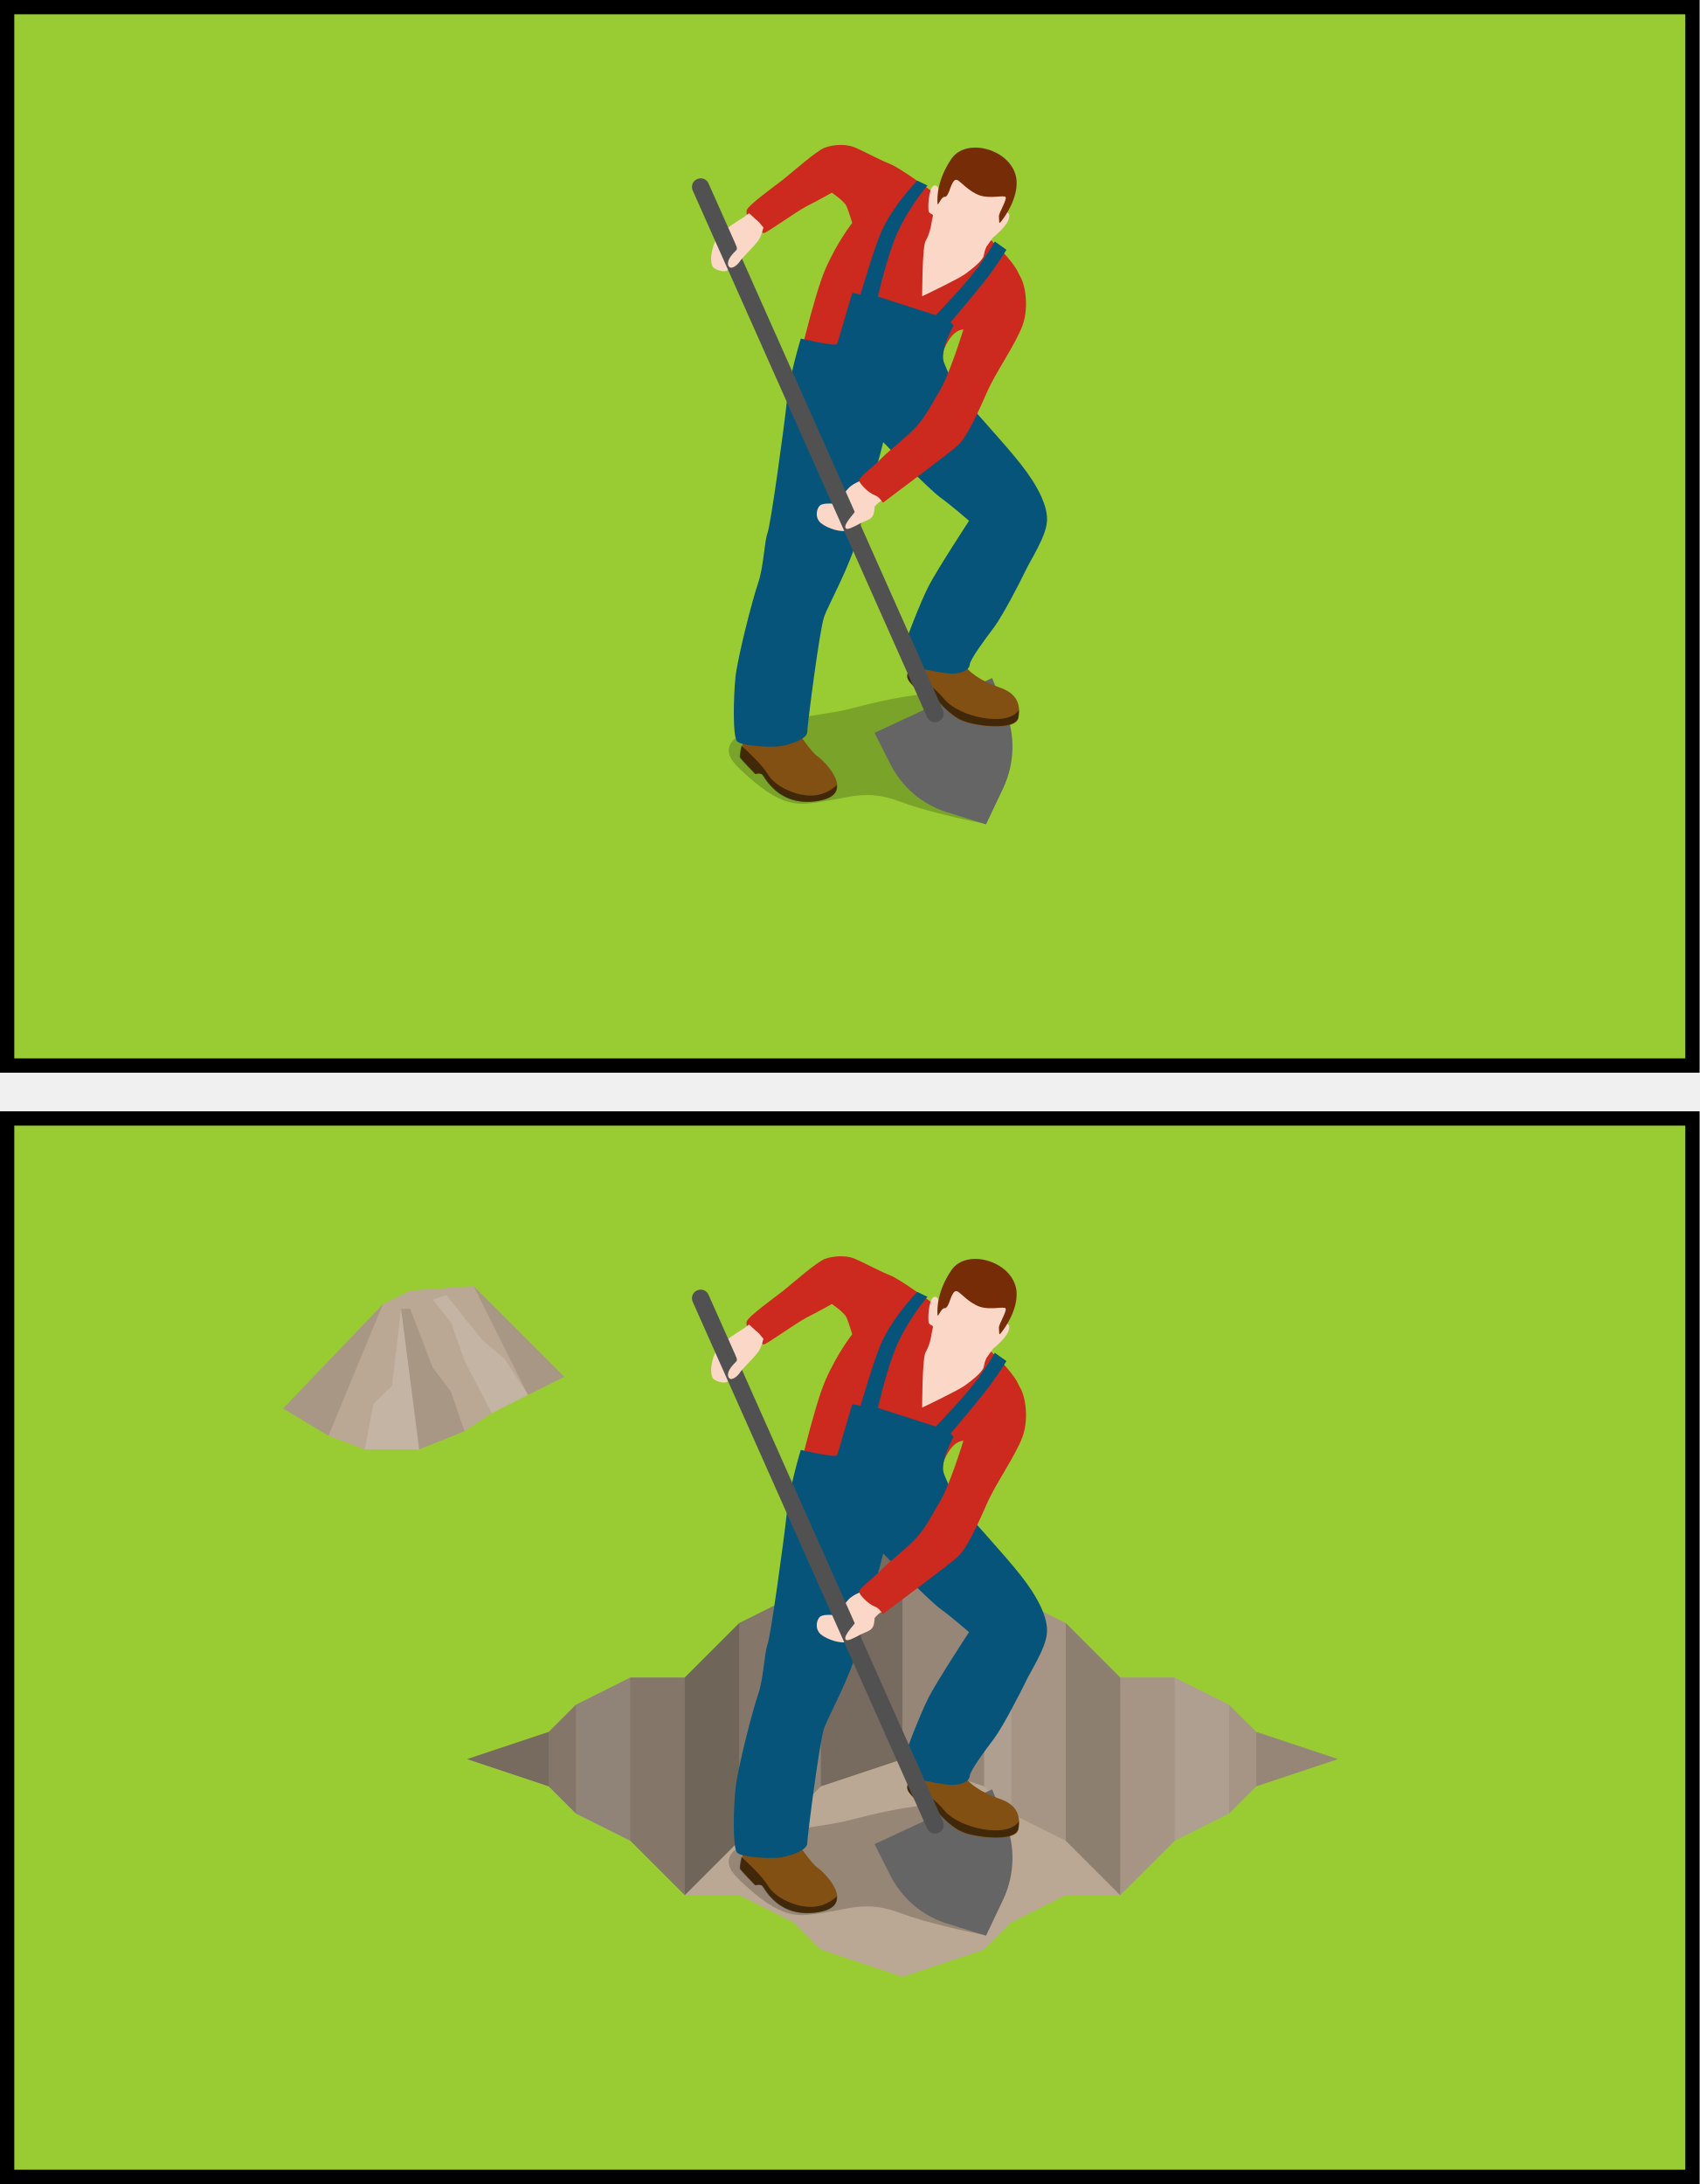
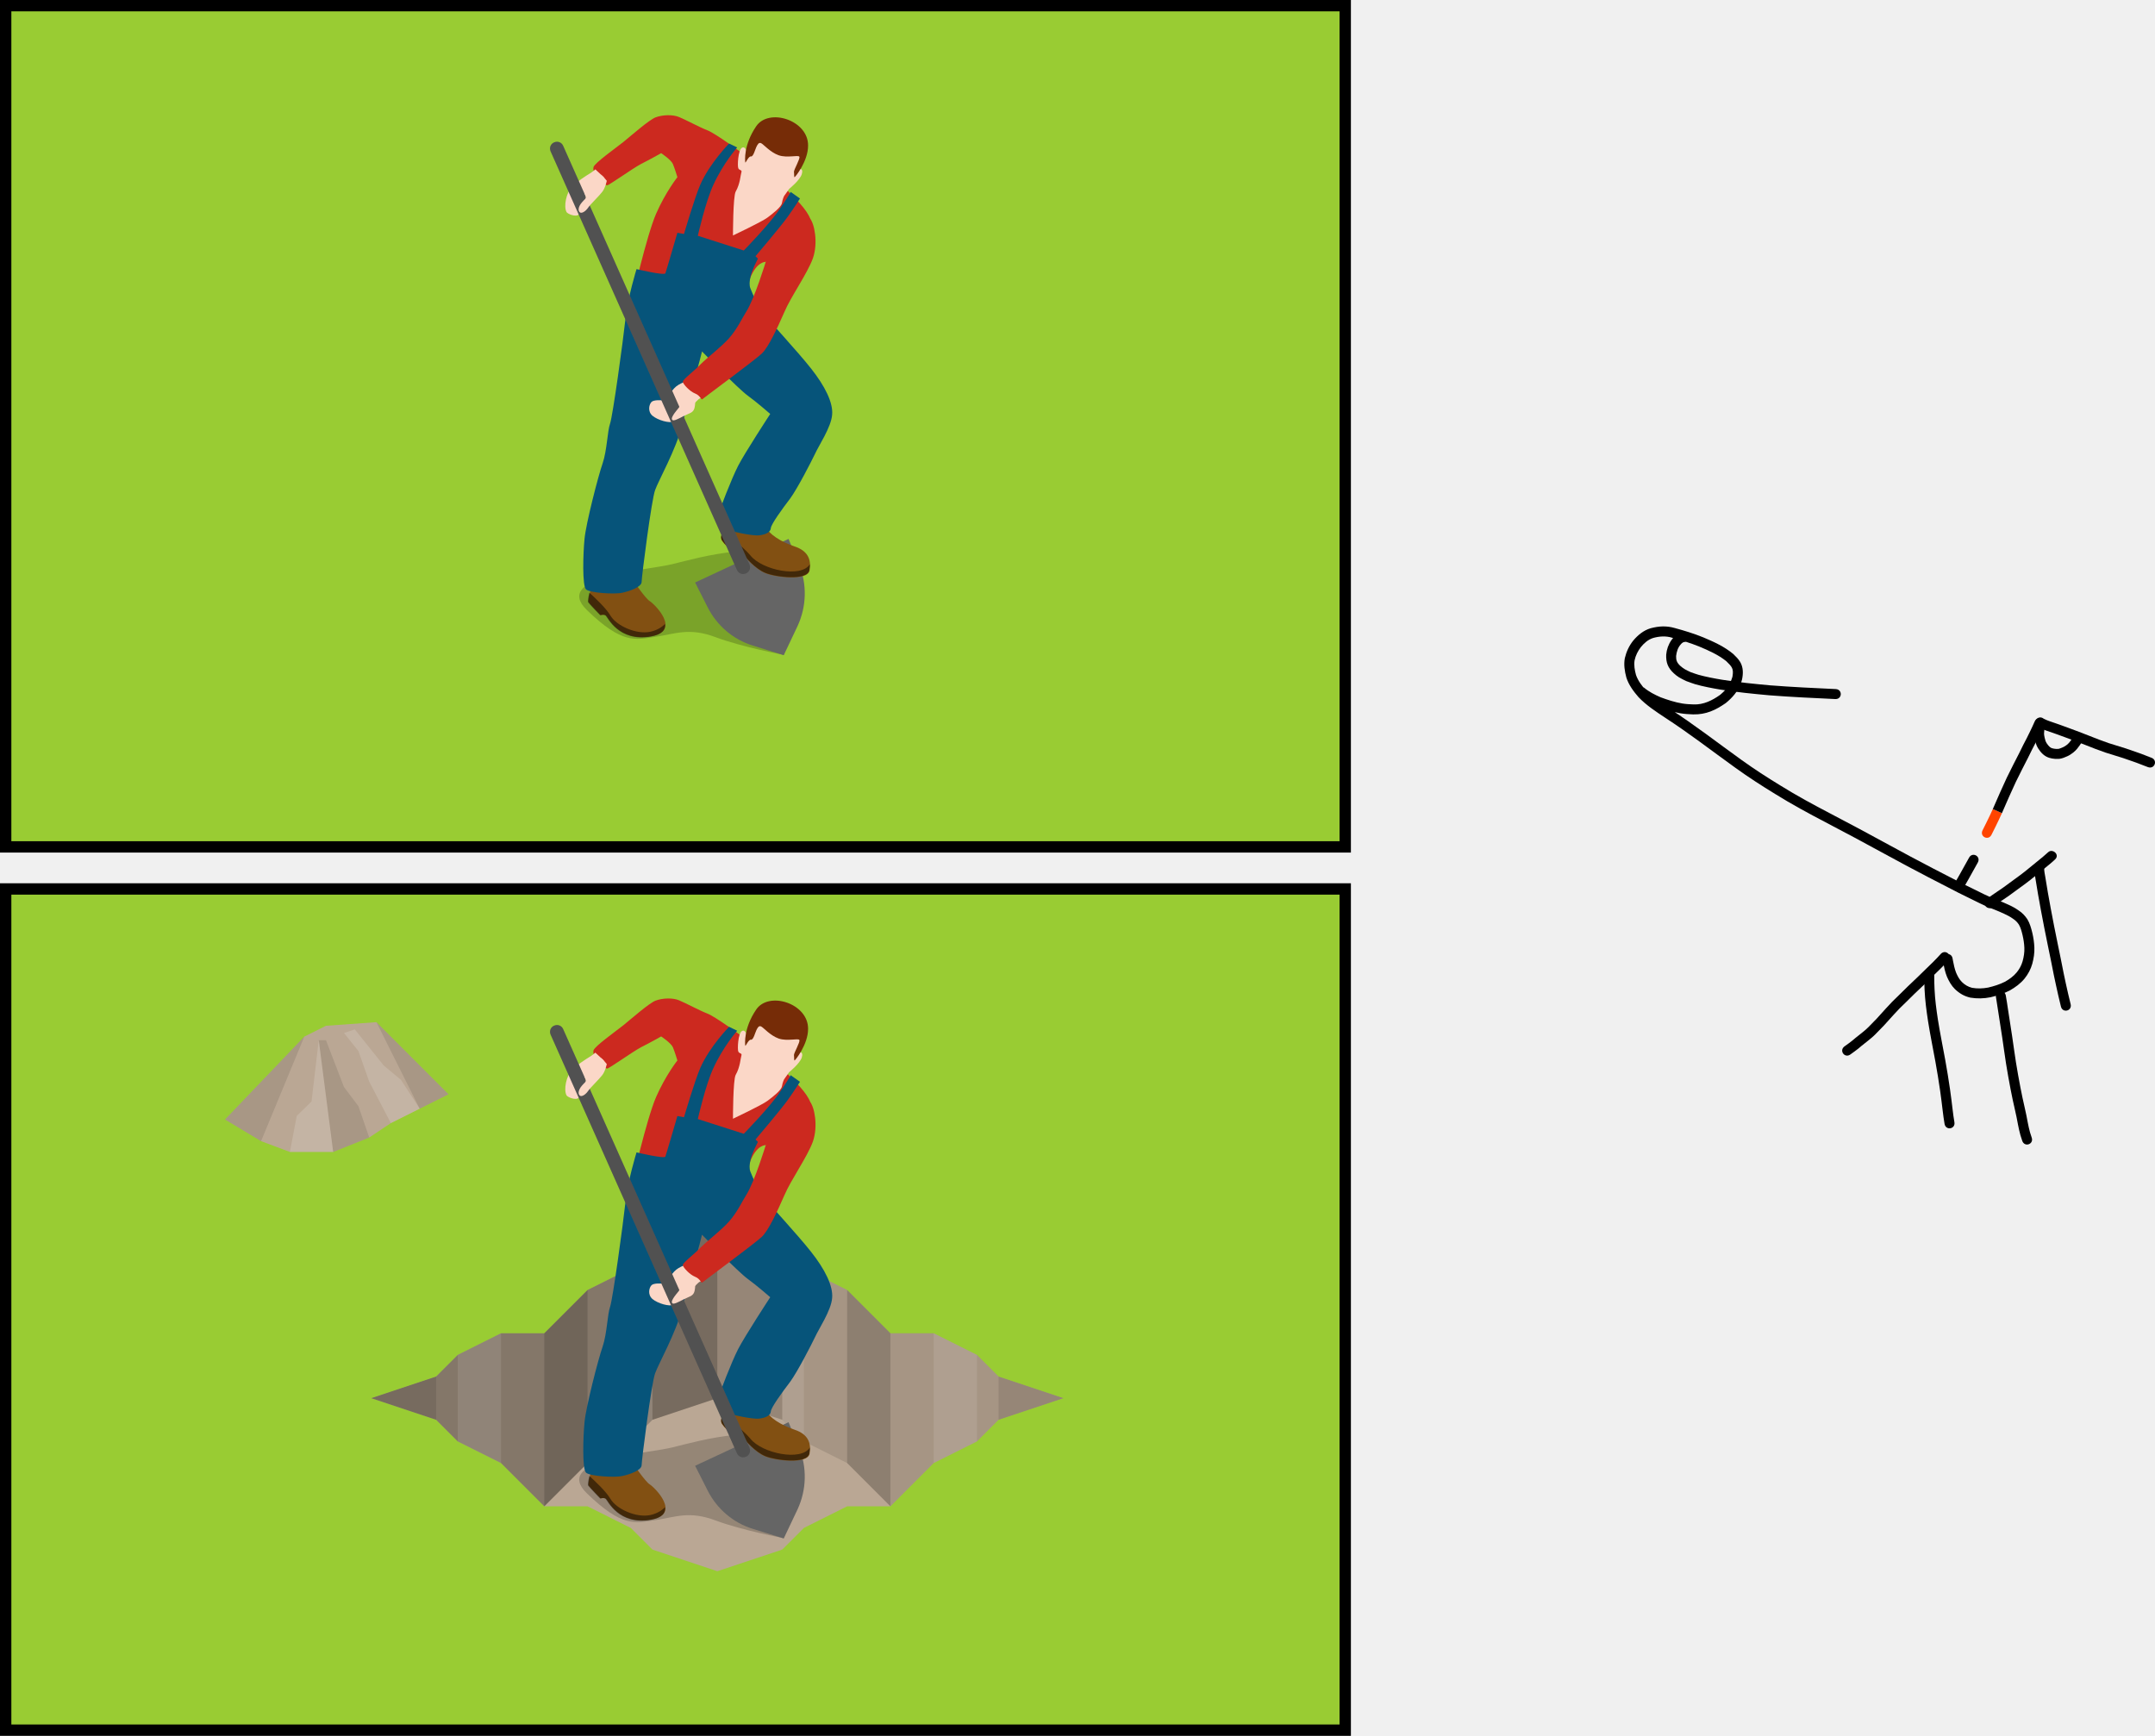
- <svg xmlns="http://www.w3.org/2000/svg" id="svg3748" version="1.1" viewBox="0 0 118.962 152.866" height="152.866mm" width="118.962mm">
+ <svg xmlns="http://www.w3.org/2000/svg" id="svg3748" version="1.1" viewBox="0 0 189.771 152.866" height="152.866mm" width="189.771mm">
  <defs id="defs3742" />
  <rect y="78.285" x="0.5" height="74.081" width="117.962" id="rect4530" style="fill:#99cc33;fill-opacity:1;stroke:#000000;stroke-width:1;stroke-miterlimit:4;stroke-dasharray:none;stroke-opacity:1" />
  <g id="g4340" transform="matrix(0.47625,0,0,0.47625,32.69024,107.8879)">
    <path id="path4293" d="m 64,0 -12,4 -4,4 -8,4 -8,8 h -8 l -8,4 -4,4 -12,4 12,4 4,4 8,4 8,8 h 8 l 8,4 4,4 12,4 12,-4 4,-4 8,-4 h 8 l 8,-8 8,-4 4,-4 12,-4 -12,-4 -4,-4 -8,-4 H 96 L 88,12 80,8 76,4 Z" style="opacity:1;fill:#baa794" />
    <path id="path4295" d="m 64,0 12,4 4,4 8,4 8,8 h 8 l 8,4 4,4 12,4 -12,4 -4,4 -8,4 -8,8 -8,-8 -8,-4 -4,-4 -12,-4 z" style="opacity:0.11" />
    <path id="path4297" d="m 64,0 v 32 l -12,4 -4,4 -8,4 -8,8 -8,-8 -8,-4 -4,-4 -12,-4 12,-4 4,-4 8,-4 h 8 l 8,-8 8,-4 4,-4 z" style="opacity:0.29" />
    <path id="path4299" d="m 16,24 8,-4 v 24 l -8,-4 z" style="opacity:0.1;fill:#ffffff" />
    <path id="path4301" d="m 48,8 4,-4 v 32 l -4,4 z" style="opacity:0.1;fill:#ffffff" />
    <path id="path4303" d="M 52,4 64,0 v 32 l -12,4 z" style="opacity:0.1" />
    <path id="path4305" d="m 40,12 -8,8 v 32 l 8,-8 z" style="opacity:0.15" />
    <path id="path4307" d="M 12,36 0,32 12,28 Z" style="opacity:0.1" />
    <path id="path4309" d="m 112,24 -8,-4 v 24 l 8,-4 z" style="opacity:0.1;fill:#ffffff" />
    <path id="path4311" d="M 80,8 76,4 v 32 l 4,4 z" style="opacity:0.1;fill:#ffffff" />
    <path id="path4313" d="M 76,4 64,0 v 32 l 12,4 z" style="opacity:0.1" />
    <path id="path4315" d="m 88,12 8,8 v 32 l -8,-8 z" style="opacity:0.15" />
    <path id="path4317" d="m 116,36 12,-4 -12,-4 z" style="opacity:0.1" />
  </g>
  <g transform="matrix(0.2645833,0,0,0.2645833,42.05649,73.80957)" id="g884">
    <path style="opacity:0.2" d="m 101.9,233 c 0,0 -13.9,-2.6 -22.7,-5.9 -8.8,-3.3 -13.3,-1.1 -20.1,-0.1 -6.8,1 -11,2.4 -22.7,-8.9 -11.7,-11.3 19.8,-13.2 28.4,-15.3 8.6,-2.1 35.2,-9.8 36.7,2.5 1.6,12.4 0.4,27.7 0.4,27.7 z" id="path848" />
    <path style="fill:#656565" d="m 72.4,208.9 31.1,-14.5 3.5,8.5 c 2.7,6.6 2.5,14 -0.5,20.5 l -4.6,9.7 -10.3,-3.2 c -6.5,-2 -11.9,-6.6 -15,-12.7 z" id="path850" />
    <path style="fill:#825012" d="m 37.9,210.3 c 0,0 -1.3,4.6 -0.9,5.2 0.4,0.6 4,4.3 4,4.3 0,0 1.1,-0.4 1.8,0.1 0.6,0.5 4.2,8.8 15,6.9 10.2,-1.8 1,-10.8 -0.5,-11.7 -1.5,-0.9 -5.6,-7 -5.6,-7 z" id="path852" />
    <path style="opacity:0.5" d="m 57.7,226.9 c 3.8,-0.7 4.9,-2.3 4.7,-4.2 -1,1 -2.6,2.1 -4.9,2.6 -4.7,1 -11.3,-2 -13.3,-5.4 -1.4,-2.4 -5,-5.8 -7,-7.6 -0.3,1.3 -0.6,2.9 -0.4,3.2 0.4,0.6 4,4.3 4,4.3 0,0 1.1,-0.4 1.8,0.1 0.7,0.6 4.3,8.9 15.1,7 z" id="path854" />
    <path style="fill:#cc291f" d="m 38.6,70.6 c 0.5,-1.4 7.1,-6.1 9.9,-8.3 2.7,-2.2 8.5,-7.3 10.7,-8.2 2.4,-0.9 5.8,-1 7.9,-0.1 2.2,0.9 6.8,3.4 9.4,4.4 2.6,1 11.3,7.3 15.1,10.3 3.8,3 17,13.4 19.1,19.1 2,5.7 -14.8,14.4 -14.8,14.4 0,0 -3,-0.3 -5.3,5.7 -1,2.6 -1.5,7.8 -1.5,7.8 l -37.8,-0.5 c 0,0 4.9,-21.6 8.1,-29 C 62.6,78.9 66.5,74 66.5,74 66.5,74 65.6,71 65,69.6 64.4,68.2 61.1,66 61.1,66 c 0,0 -3.7,2.1 -6.7,3.6 -3,1.6 -10.6,7.1 -11.3,7.1 -0.7,0 -5.2,-3.8 -4.5,-6.1 z" id="path856" />
    <path style="fill:#fbd7c7" d="m 89.7,65.9 c 0,0 -0.5,-2.4 -1.7,-1.7 -1.3,0.7 -1.6,6.2 -1.2,6.9 0.4,0.7 1.3,0.4 1,1.3 -0.3,0.9 -0.4,3.8 -1.9,6.4 C 85,80.4 85,93.4 85,93.4 c 0,0 9.5,-4.5 11.4,-5.9 1.9,-1.4 4.7,-3.6 4.9,-4.9 0.2,-1.3 0.7,-2.3 0.7,-2.3 l 1.7,-2.4 c 0,0 3.6,-2.9 4.2,-4.9 0.6,-2 -0.7,-1.7 -0.7,-1.7 0,0 5.7,-12.5 -3.8,-14.7 -9.5,-2.3 -13.7,9.3 -13.7,9.3 z" id="path858" />
    <path style="fill:#762c07" d="m 89.1,69.1 c 0.1,0.3 1.1,-2.2 1.9,-2 0.8,0.1 1.4,-2.4 1.8,-3.2 0.4,-0.8 0.8,-1.6 1.6,-1.2 0.8,0.4 3,3 5.8,4 2.9,1 6.6,-0.2 6.9,0.5 0.3,0.7 -1.8,4.2 -1.8,5 0.1,0.8 0,1.8 0.2,1.8 0.2,0 4.5,-5.3 4.5,-10.5 0.1,-8.5 -13.1,-12.7 -17.3,-6.4 -4.2,6.2 -3.7,11.4 -3.6,12 z" id="path860" />
    <path style="fill:#fbd7c7" d="m 39.2,71.4 c 0,0 -0.9,0.8 -1.9,1.4 -1,0.6 -4.6,2.9 -5.9,4.4 -1.9,2 -2.8,6.5 -1.8,8.4 0.3,0.6 3.1,1.8 4.1,0.8 0.9,-1 1.2,-6.3 1.8,-6.3 0.6,0 1.2,0.7 1.2,0.7 L 42,74 Z" id="path862" />
    <g id="g870">
      <path style="fill:#825012" d="m 83,188.5 c -0.9,2.8 -2.2,4.3 -1.9,5.9 0.3,1.6 5.7,5.9 6.1,5.9 0.4,0 1.8,0 1.8,0 0,0 3.3,4.1 6.8,5.5 3.4,1.4 14,2.7 14.7,-0.9 0.6,-3.6 -0.5,-6.5 -5,-8 -4.5,-1.5 -8.7,-4.2 -9.4,-6.4 -0.7,-2.2 -13.1,-2 -13.1,-2 z" id="path864" />
      <path style="opacity:0.5" d="m 110.4,204.8 c 0.1,-0.7 0.2,-1.3 0.2,-2 -2.8,4.7 -15.9,2 -19.8,-2.9 -1.8,-2.2 -6.5,-6 -9,-8.5 -0.5,1.1 -0.9,2 -0.7,2.9 0.3,1.5 5.7,5.9 6.1,5.9 0.4,0 1.8,0 1.8,0 0,0 3.3,4.1 6.8,5.5 3.4,1.4 13.9,2.7 14.6,-0.9 z" id="path866" />
      <path style="fill:#06547a" d="m 83.7,62.8 c 0,0 -6.3,6.4 -9.5,13.5 -1.9,4.3 -5.5,16.6 -5.5,16.6 l -2.2,-0.4 c 0,0 -3.7,12.7 -4,13.5 -0.3,0.8 -9.6,-1.4 -9.6,-1.4 0,0 -2.9,9.3 -3.7,16.7 -0.8,7.4 -4.2,32.1 -5.1,34.7 -0.9,2.5 -1,8.9 -2.5,13.3 -1.5,4.3 -5.5,19.9 -6,25 -0.5,5.1 -0.8,15.7 0.5,16.9 1.3,1.2 9.7,1.7 12.1,1.1 2.4,-0.5 6.4,-1.9 6.4,-3.6 0,-1.7 3.3,-27.5 4.5,-30.6 1.1,-3.1 7,-13.6 8.9,-21.3 1.9,-7.6 3.7,-14.8 4.5,-16.9 0.8,-2.2 2.2,-7.9 2.2,-7.9 0,0 11.8,12.2 15.2,14.7 2.8,2 7.5,6.1 7.5,6.1 0,0 -8.5,13 -10.7,17.3 -2.2,4.3 -6.2,14.7 -6.6,16.3 -0.4,1.7 -0.9,4.1 1.8,4.8 2.7,0.7 9.6,2.3 11.9,2 2.3,-0.3 3.7,-1.1 3.8,-2.4 0.1,-1.3 3.8,-6.4 6.4,-9.8 2.5,-3.4 7.1,-12.4 8.3,-14.9 1.1,-2.5 5.4,-8.9 5.7,-13 0.4,-4 -2.4,-9.6 -7,-15.4 -4.3,-5.5 -15.4,-17.5 -16.6,-19.1 -1.1,-1.7 -2.8,-5.6 -3.6,-7.6 -0.8,-2 0.4,-5.4 1.2,-7.2 0.6,-1.3 1.3,-2.7 1.3,-2.7 l -0.8,-0.8 c 0,0 8.5,-10 10.7,-13.1 2.1,-2.9 4.1,-6.1 4.1,-6.1 l -3.1,-2.2 c 0,0 -0.3,0.8 -3.5,5.5 -3.3,5 -12.1,14 -12.1,14 L 73.3,93.5 c 0,0 2.6,-11.5 5.2,-17 3.3,-7.2 7.9,-12.4 7.9,-12.4 z" id="path868" />
    </g>
    <path style="fill:#fbd7c7" d="m 70.4,141.7 c 0,0 -3.3,0.7 -5,2.6 -1.7,1.9 -3.1,4.1 -3.8,4 -0.7,-0.1 -3,-0.2 -3.7,0.5 -0.8,0.8 -1.4,3.1 0.3,4.6 1.8,1.5 5.7,2.6 7,1.9 1.3,-0.7 5.6,-2.8 6.1,-4.4 0.5,-1.6 2.4,-3.1 2.4,-3.1 l 0.9,-0.5 z" id="path872" />
    <path style="fill:#656565" d="m 88.4,206.1 c -0.9,0 -1.7,-0.5 -2.1,-1.4 L 24.3,65.4 c -0.5,-1.2 0,-2.5 1.2,-3 1.2,-0.5 2.5,0 3,1.2 l 62,139.3 c 0.5,1.2 0,2.5 -1.2,3 -0.3,0.1 -0.6,0.2 -0.9,0.2 z" id="path874" />
    <path style="opacity:0.2" d="m 88.4,206.1 c -0.9,0 -1.7,-0.5 -2.1,-1.4 L 24.3,65.4 c -0.5,-1.2 0,-2.5 1.2,-3 1.2,-0.5 2.5,0 3,1.2 l 62,139.3 c 0.5,1.2 0,2.5 -1.2,3 -0.3,0.1 -0.6,0.2 -0.9,0.2 z" id="path876" />
    <path style="fill:#cc291f" d="m 68.3,142.1 c 0.1,0.8 2.3,3.2 4.1,3.9 1.8,0.7 2,2.3 2.4,1.9 0.4,-0.4 17.5,-13 19.8,-15.2 2.3,-2.2 5.2,-8.6 7.5,-13.8 2.2,-5.2 7.6,-12.7 9.5,-17.9 1.8,-5.2 0.5,-11.6 -1,-13.3 -0.8,-1 -14.7,14.5 -14.7,14.5 0,0 -3.7,12.2 -6.5,16.6 -1.4,2.2 -2.9,5.6 -5.7,8.8 -2.9,3.2 -7.1,6.3 -9.4,8.6 -2.3,2.4 -6,5.1 -6,5.9 z" id="path878" />
    <path style="fill:#fbd7c7" d="m 43,75.2 c 0,0 -0.5,2.5 -1.6,3.8 -1.1,1.4 -4,4.2 -4.5,5 -0.5,0.8 -1.8,2.1 -2.7,1.8 -0.8,-0.4 -0.9,-1.8 0.6,-3.5 0.7,-0.9 1.5,-1.1 1.1,-2.1 -0.4,-1.1 -0.2,-0.9 0.1,-1.9 0.3,-1 5.1,-5.1 5.1,-5.1 L 42,74 Z" id="path880" />
    <path style="fill:#fbd7c7" d="m 68,149 c -0.3,1.1 -1.9,2.7 -2.5,3.6 -0.6,0.9 -1.1,1.7 -0.7,2.2 0.4,0.5 2.1,-0.4 3.8,-1.3 1.7,-0.9 3.2,-1 3.6,-2.7 0.4,-1.7 0.4,-4.1 -1.3,-3.8 -1.8,0.3 -3.1,2.4 -3.1,2.4 z" id="path882" />
  </g>
  <g transform="matrix(-0.3175,0,0,0.3175,39.49945,88.74631)" id="g973">
    <path style="opacity:1;fill:#baa794" d="M 44,40 52,37 62,31 40,8 34,5 20,4 0,24 l 16,8 6,4 10,4 z" id="path947" />
    <path style="opacity:0.15;fill:#ffffff" d="M 29,7 26,6 18,16 13.2,20 8,28 16,32 22,20.5 25,12 Z" id="path949" />
    <path style="opacity:0.1" d="M 20,4 0,24 8,28 Z" id="path951" />
    <path style="opacity:0.1" d="m 22,36 10,4 4,-31 h -2 l -5,13 -4,5.3 z" id="path953" />
    <path style="opacity:0.15;fill:#ffffff" d="M 44,40 H 32 l 4,-31 2,17 4.1,4 z" id="path955" />
    <path style="opacity:0.1" d="M 52,37 62,31 40,8 Z" id="path957" />
  </g>
  <rect y="0.5" x="0.5" height="74.081" width="117.962" id="rect4530-3" style="fill:#99cc33;fill-opacity:1;stroke:#000000;stroke-width:1;stroke-miterlimit:4;stroke-dasharray:none;stroke-opacity:1" />
  <g transform="matrix(0.2645833,0,0,0.2645833,42.0565,-3.97553)" id="g884-6">
    <path style="opacity:0.2" d="m 101.9,233 c 0,0 -13.9,-2.6 -22.7,-5.9 -8.8,-3.3 -13.3,-1.1 -20.1,-0.1 -6.8,1 -11,2.4 -22.7,-8.9 -11.7,-11.3 19.8,-13.2 28.4,-15.3 8.6,-2.1 35.2,-9.8 36.7,2.5 1.6,12.4 0.4,27.7 0.4,27.7 z" id="path848-0" />
    <path style="fill:#656565" d="m 72.4,208.9 31.1,-14.5 3.5,8.5 c 2.7,6.6 2.5,14 -0.5,20.5 l -4.6,9.7 -10.3,-3.2 c -6.5,-2 -11.9,-6.6 -15,-12.7 z" id="path850-6" />
    <path style="fill:#825012" d="m 37.9,210.3 c 0,0 -1.3,4.6 -0.9,5.2 0.4,0.6 4,4.3 4,4.3 0,0 1.1,-0.4 1.8,0.1 0.6,0.5 4.2,8.8 15,6.9 10.2,-1.8 1,-10.8 -0.5,-11.7 -1.5,-0.9 -5.6,-7 -5.6,-7 z" id="path852-2" />
    <path style="opacity:0.5" d="m 57.7,226.9 c 3.8,-0.7 4.9,-2.3 4.7,-4.2 -1,1 -2.6,2.1 -4.9,2.6 -4.7,1 -11.3,-2 -13.3,-5.4 -1.4,-2.4 -5,-5.8 -7,-7.6 -0.3,1.3 -0.6,2.9 -0.4,3.2 0.4,0.6 4,4.3 4,4.3 0,0 1.1,-0.4 1.8,0.1 0.7,0.6 4.3,8.9 15.1,7 z" id="path854-6" />
    <path style="fill:#cc291f" d="m 38.6,70.6 c 0.5,-1.4 7.1,-6.1 9.9,-8.3 2.7,-2.2 8.5,-7.3 10.7,-8.2 2.4,-0.9 5.8,-1 7.9,-0.1 2.2,0.9 6.8,3.4 9.4,4.4 2.6,1 11.3,7.3 15.1,10.3 3.8,3 17,13.4 19.1,19.1 2,5.7 -14.8,14.4 -14.8,14.4 0,0 -3,-0.3 -5.3,5.7 -1,2.6 -1.5,7.8 -1.5,7.8 l -37.8,-0.5 c 0,0 4.9,-21.6 8.1,-29 C 62.6,78.9 66.5,74 66.5,74 66.5,74 65.6,71 65,69.6 64.4,68.2 61.1,66 61.1,66 c 0,0 -3.7,2.1 -6.7,3.6 -3,1.6 -10.6,7.1 -11.3,7.1 -0.7,0 -5.2,-3.8 -4.5,-6.1 z" id="path856-1" />
    <path style="fill:#fbd7c7" d="m 89.7,65.9 c 0,0 -0.5,-2.4 -1.7,-1.7 -1.3,0.7 -1.6,6.2 -1.2,6.9 0.4,0.7 1.3,0.4 1,1.3 -0.3,0.9 -0.4,3.8 -1.9,6.4 C 85,80.4 85,93.4 85,93.4 c 0,0 9.5,-4.5 11.4,-5.9 1.9,-1.4 4.7,-3.6 4.9,-4.9 0.2,-1.3 0.7,-2.3 0.7,-2.3 l 1.7,-2.4 c 0,0 3.6,-2.9 4.2,-4.9 0.6,-2 -0.7,-1.7 -0.7,-1.7 0,0 5.7,-12.5 -3.8,-14.7 -9.5,-2.3 -13.7,9.3 -13.7,9.3 z" id="path858-8" />
    <path style="fill:#762c07" d="m 89.1,69.1 c 0.1,0.3 1.1,-2.2 1.9,-2 0.8,0.1 1.4,-2.4 1.8,-3.2 0.4,-0.8 0.8,-1.6 1.6,-1.2 0.8,0.4 3,3 5.8,4 2.9,1 6.6,-0.2 6.9,0.5 0.3,0.7 -1.8,4.2 -1.8,5 0.1,0.8 0,1.8 0.2,1.8 0.2,0 4.5,-5.3 4.5,-10.5 0.1,-8.5 -13.1,-12.7 -17.3,-6.4 -4.2,6.2 -3.7,11.4 -3.6,12 z" id="path860-7" />
    <path style="fill:#fbd7c7" d="m 39.2,71.4 c 0,0 -0.9,0.8 -1.9,1.4 -1,0.6 -4.6,2.9 -5.9,4.4 -1.9,2 -2.8,6.5 -1.8,8.4 0.3,0.6 3.1,1.8 4.1,0.8 0.9,-1 1.2,-6.3 1.8,-6.3 0.6,0 1.2,0.7 1.2,0.7 L 42,74 Z" id="path862-9" />
    <g id="g870-2">
      <path style="fill:#825012" d="m 83,188.5 c -0.9,2.8 -2.2,4.3 -1.9,5.9 0.3,1.6 5.7,5.9 6.1,5.9 0.4,0 1.8,0 1.8,0 0,0 3.3,4.1 6.8,5.5 3.4,1.4 14,2.7 14.7,-0.9 0.6,-3.6 -0.5,-6.5 -5,-8 -4.5,-1.5 -8.7,-4.2 -9.4,-6.4 -0.7,-2.2 -13.1,-2 -13.1,-2 z" id="path864-0" />
      <path style="opacity:0.5" d="m 110.4,204.8 c 0.1,-0.7 0.2,-1.3 0.2,-2 -2.8,4.7 -15.9,2 -19.8,-2.9 -1.8,-2.2 -6.5,-6 -9,-8.5 -0.5,1.1 -0.9,2 -0.7,2.9 0.3,1.5 5.7,5.9 6.1,5.9 0.4,0 1.8,0 1.8,0 0,0 3.3,4.1 6.8,5.5 3.4,1.4 13.9,2.7 14.6,-0.9 z" id="path866-2" />
      <path style="fill:#06547a" d="m 83.7,62.8 c 0,0 -6.3,6.4 -9.5,13.5 -1.9,4.3 -5.5,16.6 -5.5,16.6 l -2.2,-0.4 c 0,0 -3.7,12.7 -4,13.5 -0.3,0.8 -9.6,-1.4 -9.6,-1.4 0,0 -2.9,9.3 -3.7,16.7 -0.8,7.4 -4.2,32.1 -5.1,34.7 -0.9,2.5 -1,8.9 -2.5,13.3 -1.5,4.3 -5.5,19.9 -6,25 -0.5,5.1 -0.8,15.7 0.5,16.9 1.3,1.2 9.7,1.7 12.1,1.1 2.4,-0.5 6.4,-1.9 6.4,-3.6 0,-1.7 3.3,-27.5 4.5,-30.6 1.1,-3.1 7,-13.6 8.9,-21.3 1.9,-7.6 3.7,-14.8 4.5,-16.9 0.8,-2.2 2.2,-7.9 2.2,-7.9 0,0 11.8,12.2 15.2,14.7 2.8,2 7.5,6.1 7.5,6.1 0,0 -8.5,13 -10.7,17.3 -2.2,4.3 -6.2,14.7 -6.6,16.3 -0.4,1.7 -0.9,4.1 1.8,4.8 2.7,0.7 9.6,2.3 11.9,2 2.3,-0.3 3.7,-1.1 3.8,-2.4 0.1,-1.3 3.8,-6.4 6.4,-9.8 2.5,-3.4 7.1,-12.4 8.3,-14.9 1.1,-2.5 5.4,-8.9 5.7,-13 0.4,-4 -2.4,-9.6 -7,-15.4 -4.3,-5.5 -15.4,-17.5 -16.6,-19.1 -1.1,-1.7 -2.8,-5.6 -3.6,-7.6 -0.8,-2 0.4,-5.4 1.2,-7.2 0.6,-1.3 1.3,-2.7 1.3,-2.7 l -0.8,-0.8 c 0,0 8.5,-10 10.7,-13.1 2.1,-2.9 4.1,-6.1 4.1,-6.1 l -3.1,-2.2 c 0,0 -0.3,0.8 -3.5,5.5 -3.3,5 -12.1,14 -12.1,14 L 73.3,93.5 c 0,0 2.6,-11.5 5.2,-17 3.3,-7.2 7.9,-12.4 7.9,-12.4 z" id="path868-3" />
    </g>
    <path style="fill:#fbd7c7" d="m 70.4,141.7 c 0,0 -3.3,0.7 -5,2.6 -1.7,1.9 -3.1,4.1 -3.8,4 -0.7,-0.1 -3,-0.2 -3.7,0.5 -0.8,0.8 -1.4,3.1 0.3,4.6 1.8,1.5 5.7,2.6 7,1.9 1.3,-0.7 5.6,-2.8 6.1,-4.4 0.5,-1.6 2.4,-3.1 2.4,-3.1 l 0.9,-0.5 z" id="path872-7" />
    <path style="fill:#656565" d="m 88.4,206.1 c -0.9,0 -1.7,-0.5 -2.1,-1.4 L 24.3,65.4 c -0.5,-1.2 0,-2.5 1.2,-3 1.2,-0.5 2.5,0 3,1.2 l 62,139.3 c 0.5,1.2 0,2.5 -1.2,3 -0.3,0.1 -0.6,0.2 -0.9,0.2 z" id="path874-5" />
    <path style="opacity:0.2" d="m 88.4,206.1 c -0.9,0 -1.7,-0.5 -2.1,-1.4 L 24.3,65.4 c -0.5,-1.2 0,-2.5 1.2,-3 1.2,-0.5 2.5,0 3,1.2 l 62,139.3 c 0.5,1.2 0,2.5 -1.2,3 -0.3,0.1 -0.6,0.2 -0.9,0.2 z" id="path876-9" />
    <path style="fill:#cc291f" d="m 68.3,142.1 c 0.1,0.8 2.3,3.2 4.1,3.9 1.8,0.7 2,2.3 2.4,1.9 0.4,-0.4 17.5,-13 19.8,-15.2 2.3,-2.2 5.2,-8.6 7.5,-13.8 2.2,-5.2 7.6,-12.7 9.5,-17.9 1.8,-5.2 0.5,-11.6 -1,-13.3 -0.8,-1 -14.7,14.5 -14.7,14.5 0,0 -3.7,12.2 -6.5,16.6 -1.4,2.2 -2.9,5.6 -5.7,8.8 -2.9,3.2 -7.1,6.3 -9.4,8.6 -2.3,2.4 -6,5.1 -6,5.9 z" id="path878-2" />
    <path style="fill:#fbd7c7" d="m 43,75.2 c 0,0 -0.5,2.5 -1.6,3.8 -1.1,1.4 -4,4.2 -4.5,5 -0.5,0.8 -1.8,2.1 -2.7,1.8 -0.8,-0.4 -0.9,-1.8 0.6,-3.5 0.7,-0.9 1.5,-1.1 1.1,-2.1 -0.4,-1.1 -0.2,-0.9 0.1,-1.9 0.3,-1 5.1,-5.1 5.1,-5.1 L 42,74 Z" id="path880-2" />
    <path style="fill:#fbd7c7" d="m 68,149 c -0.3,1.1 -1.9,2.7 -2.5,3.6 -0.6,0.9 -1.1,1.7 -0.7,2.2 0.4,0.5 2.1,-0.4 3.8,-1.3 1.7,-0.9 3.2,-1 3.6,-2.7 0.4,-1.7 0.4,-4.1 -1.3,-3.8 -1.8,0.3 -3.1,2.4 -3.1,2.4 z" id="path882-8" />
  </g>
+   <path style="fill:#000000;fill-opacity:1;fill-rule:nonzero;stroke:none;stroke-width:0.265" id="path1" d="m 144.293,61.294 c 0.474,0.397 1.027,0.669 1.589,0.917 0.674,0.251 1.365,0.482 2.076,0.6 0.465,0.077 0.674,0.076 1.139,0.101 1.135,0.023 1.965,-0.366 2.875,-0.996 0.565,-0.458 1.056,-1.017 1.318,-1.705 0.046,-0.122 0.076,-0.249 0.115,-0.373 0.108,-0.51 0.116,-1.055 -0.153,-1.523 -0.169,-0.294 -0.381,-0.48 -0.614,-0.717 -0.783,-0.656 -1.72,-1.08 -2.654,-1.472 -0.814,-0.331 -1.655,-0.589 -2.502,-0.818 -0.742,-0.212 -1.388,-0.174 -2.123,0.018 -0.63,0.188 -1.116,0.593 -1.533,1.085 -0.367,0.456 -0.607,0.98 -0.742,1.546 -0.107,0.578 -0.015,1.15 0.134,1.71 0.212,0.661 0.626,1.21 1.073,1.728 0.692,0.726 1.54,1.275 2.371,1.827 1.027,0.67 2.029,1.376 3.019,2.098 1.052,0.773 2.103,1.547 3.161,2.311 1.129,0.814 2.299,1.568 3.486,2.294 1.441,0.897 2.934,1.704 4.438,2.491 1.72,0.896 3.427,1.816 5.129,2.745 1.292,0.703 2.586,1.404 3.893,2.079 0.898,0.457 1.795,0.918 2.687,1.387 0.635,0.317 1.274,0.623 1.909,0.939 0.344,0.164 0.174,0.085 0.51,0.238 0.567,0.257 0.93,-0.544 0.364,-0.801 v 0 c -0.318,-0.144 -0.157,-0.07 -0.482,-0.224 -0.629,-0.313 -1.263,-0.617 -1.892,-0.93 -0.894,-0.469 -1.792,-0.932 -2.692,-1.389 -1.301,-0.672 -2.589,-1.369 -3.875,-2.069 -1.707,-0.931 -3.418,-1.854 -5.143,-2.752 -1.487,-0.777 -2.963,-1.574 -4.388,-2.462 -1.168,-0.713 -2.319,-1.455 -3.43,-2.256 -1.057,-0.763 -2.107,-1.536 -3.157,-2.308 -1.001,-0.73 -2.013,-1.444 -3.051,-2.121 -0.764,-0.507 -1.547,-1.009 -2.191,-1.669 -0.361,-0.417 -0.705,-0.852 -0.889,-1.38 -0.114,-0.421 -0.195,-0.85 -0.126,-1.287 0.091,-0.432 0.288,-0.828 0.559,-1.177 0.294,-0.356 0.634,-0.657 1.084,-0.799 0.558,-0.152 1.106,-0.191 1.668,-0.018 0.81,0.218 1.613,0.464 2.391,0.779 0.829,0.347 1.663,0.719 2.371,1.282 0.492,0.486 0.673,0.64 0.547,1.367 -0.196,0.692 -0.539,1.149 -1.093,1.607 -0.692,0.489 -1.456,0.871 -2.325,0.838 -0.391,-0.02 -0.615,-0.02 -1.003,-0.083 -0.652,-0.106 -1.286,-0.319 -1.904,-0.545 -0.517,-0.226 -1.019,-0.478 -1.454,-0.843 -0.518,-0.345 -1.006,0.387 -0.488,0.732 z" />
+   <path style="fill:#000000;fill-opacity:1;fill-rule:nonzero;stroke:none;stroke-width:0.265" id="path3" d="m 175.498,79.857 c 0.164,-0.111 0.324,-0.229 0.486,-0.344 0.31,-0.208 0.62,-0.417 0.925,-0.631 0.315,-0.224 1.179,-0.871 1.495,-1.094 0.338,-0.231 1.72,-1.392 2.042,-1.644 0.18,-0.143 0.349,-0.298 0.519,-0.453 0.46,-0.42 -0.209,-0.99 -0.593,-0.65 -0.155,0.138 -0.309,0.276 -0.468,0.41 -0.312,0.244 -1.682,1.396 -2.009,1.619 -0.314,0.223 -1.178,0.869 -1.491,1.092 -0.307,0.216 -0.619,0.425 -0.93,0.634 -0.175,0.125 -0.349,0.251 -0.526,0.374 -0.486,0.389 0.064,1.076 0.55,0.687 z" />
+   <path style="fill:#000000;fill-opacity:1;fill-rule:nonzero;stroke:none;stroke-width:0.265" id="path4" d="m 175.141,79.926 c 0.181,0.05 0.355,0.122 0.529,0.192 0.278,0.112 0.554,0.231 0.826,0.357 0.269,0.121 0.53,0.259 0.769,0.432 0.214,0.138 0.389,0.312 0.526,0.526 0.162,0.283 0.241,0.603 0.317,0.918 0.087,0.369 0.144,0.743 0.159,1.122 0.017,0.4 -0.05,0.792 -0.154,1.176 -0.104,0.364 -0.28,0.688 -0.517,0.981 -0.289,0.35 -0.655,0.612 -1.048,0.831 -0.465,0.236 -0.965,0.389 -1.471,0.508 -0.471,0.089 -0.949,0.106 -1.42,0.021 -0.345,-0.086 -0.643,-0.266 -0.894,-0.515 -0.229,-0.231 -0.38,-0.518 -0.507,-0.815 -0.133,-0.345 -0.208,-0.709 -0.278,-1.071 -0.011,-0.061 -0.021,-0.122 -0.032,-0.183 -0.108,-0.613 -0.975,-0.46 -0.867,0.153 v 0 c 0.012,0.066 0.023,0.132 0.035,0.197 0.083,0.425 0.174,0.851 0.335,1.254 0.176,0.401 0.388,0.786 0.704,1.097 0.403,0.381 0.812,0.622 1.357,0.749 0.602,0.098 1.171,0.087 1.771,-0.033 0.585,-0.14 1.163,-0.318 1.699,-0.597 0.491,-0.278 0.946,-0.609 1.306,-1.05 0.318,-0.404 0.536,-0.804 0.678,-1.3 0.126,-0.471 0.205,-0.951 0.184,-1.441 -0.019,-0.437 -0.081,-0.868 -0.183,-1.293 -0.101,-0.414 -0.214,-0.83 -0.438,-1.196 -0.202,-0.298 -0.443,-0.559 -0.747,-0.756 -0.285,-0.202 -0.591,-0.374 -0.911,-0.515 -0.286,-0.132 -0.575,-0.257 -0.867,-0.374 -0.203,-0.082 -0.406,-0.164 -0.617,-0.222 -0.598,-0.171 -0.84,0.675 -0.242,0.846 z" />
+   <path style="fill:#000000;fill-opacity:1;fill-rule:nonzero;stroke:none;stroke-width:0.265" id="path5" d="m 170.918,83.995 c -0.212,0.236 -0.431,0.465 -0.655,0.69 -0.472,0.47 -0.957,0.925 -1.431,1.393 -0.549,0.516 -1.092,1.039 -1.624,1.572 -0.392,0.368 -0.769,0.75 -1.127,1.152 -0.272,0.299 -0.538,0.604 -0.814,0.9 -0.241,0.252 -0.49,0.496 -0.73,0.749 -0.184,0.189 -0.39,0.354 -0.595,0.519 -0.18,0.148 -0.364,0.29 -0.547,0.434 -0.189,0.175 -0.396,0.326 -0.601,0.481 -0.126,0.084 -0.247,0.176 -0.369,0.266 -0.5,0.371 0.025,1.077 0.524,0.707 v 0 c 0.124,-0.092 0.248,-0.185 0.376,-0.272 0.209,-0.158 0.422,-0.313 0.614,-0.491 0.185,-0.146 0.372,-0.291 0.554,-0.44 0.235,-0.19 0.471,-0.38 0.681,-0.599 0.242,-0.255 0.492,-0.501 0.735,-0.755 0.28,-0.301 0.551,-0.61 0.827,-0.915 0.346,-0.39 0.713,-0.759 1.093,-1.116 0.53,-0.532 1.072,-1.053 1.619,-1.567 0.475,-0.469 0.962,-0.926 1.435,-1.397 0.224,-0.224 0.445,-0.452 0.655,-0.689 0.44,-0.44 -0.182,-1.062 -0.622,-0.622 z" />
+   <path style="fill:#000000;fill-opacity:1;fill-rule:nonzero;stroke:none;stroke-width:0.265" id="path6" d="m 179.135,76.487 c -0.005,0.291 0.059,0.579 0.105,0.865 0.147,0.934 0.309,1.866 0.483,2.796 0.197,1.047 0.398,2.093 0.616,3.135 0.191,0.873 0.353,1.752 0.532,2.628 0.127,0.589 0.248,1.179 0.385,1.765 0.077,0.321 0.153,0.643 0.231,0.964 0.147,0.605 1.002,0.396 0.855,-0.208 v 0 c -0.078,-0.319 -0.153,-0.638 -0.23,-0.957 -0.136,-0.578 -0.255,-1.159 -0.38,-1.739 -0.179,-0.877 -0.341,-1.758 -0.532,-2.632 -0.217,-1.037 -0.417,-2.077 -0.613,-3.118 -0.173,-0.923 -0.334,-1.847 -0.48,-2.775 -0.039,-0.239 -0.097,-0.48 -0.094,-0.724 0,-0.622 -0.88,-0.622 -0.88,0 z" />
+   <path style="fill:#000000;fill-opacity:1;fill-rule:nonzero;stroke:none;stroke-width:0.265" id="path7" d="m 169.452,85.921 c -0.004,0.409 0.01,0.817 0.027,1.226 0.04,0.933 0.167,1.859 0.306,2.782 0.188,1.191 0.43,2.373 0.647,3.56 0.157,0.858 0.293,1.719 0.42,2.581 0.083,0.575 0.15,1.152 0.221,1.729 0.048,0.393 0.098,0.786 0.167,1.176 0.109,0.613 0.975,0.459 0.866,-0.154 v 0 c -0.067,-0.375 -0.114,-0.753 -0.16,-1.131 -0.072,-0.583 -0.139,-1.167 -0.224,-1.748 -0.128,-0.873 -0.266,-1.744 -0.425,-2.612 -0.215,-1.177 -0.455,-2.35 -0.643,-3.533 -0.135,-0.891 -0.258,-1.786 -0.297,-2.688 -0.017,-0.396 -0.03,-0.792 -0.026,-1.189 0,-0.622 -0.88,-0.622 -0.88,0 z" />
+   <path style="fill:#000000;fill-opacity:1;fill-rule:nonzero;stroke:none;stroke-width:0.265" id="path8" d="m 175.774,87.857 c 0.068,0.39 0.124,0.781 0.183,1.173 0.116,0.775 0.242,1.549 0.359,2.325 0.115,0.775 0.219,1.551 0.34,2.325 0.116,0.742 0.255,1.481 0.393,2.22 0.115,0.624 0.255,1.242 0.395,1.861 0.098,0.419 0.183,0.841 0.259,1.264 0.063,0.318 0.13,0.635 0.218,0.946 0.049,0.17 0.103,0.338 0.163,0.505 0.212,0.585 1.039,0.285 0.827,-0.3 v 0 c -0.054,-0.147 -0.1,-0.297 -0.144,-0.447 -0.082,-0.283 -0.139,-0.572 -0.198,-0.86 -0.079,-0.436 -0.166,-0.871 -0.267,-1.303 -0.138,-0.608 -0.275,-1.215 -0.388,-1.828 -0.136,-0.73 -0.274,-1.46 -0.389,-2.194 -0.121,-0.772 -0.225,-1.547 -0.339,-2.32 -0.117,-0.775 -0.242,-1.549 -0.359,-2.324 -0.063,-0.419 -0.121,-0.839 -0.199,-1.255 -0.151,-0.604 -1.005,-0.39 -0.854,0.213 z" />
+   <path style="fill:#000000;fill-opacity:1;fill-rule:nonzero;stroke:none;stroke-width:0.265" id="path9" d="m 148.214,55.67 c -0.334,0.025 -0.593,0.226 -0.825,0.451 -0.306,0.334 -0.517,0.75 -0.612,1.194 -0.024,0.111 -0.034,0.224 -0.05,0.336 -0.027,0.691 0.148,1.156 0.663,1.637 0.143,0.133 0.299,0.255 0.464,0.359 0.199,0.125 0.417,0.218 0.625,0.327 0.272,0.095 0.538,0.205 0.815,0.286 0.641,0.186 1.554,0.361 2.2,0.466 1.432,0.232 2.873,0.373 4.317,0.505 1.932,0.15 3.867,0.24 5.802,0.331 0.622,0.029 0.663,-0.85 0.041,-0.879 v 0 c -1.922,-0.09 -3.845,-0.179 -5.763,-0.328 -1.417,-0.13 -2.832,-0.268 -4.237,-0.494 -0.611,-0.099 -1.464,-0.262 -2.073,-0.433 -0.238,-0.067 -0.467,-0.158 -0.701,-0.237 -0.165,-0.082 -0.337,-0.151 -0.495,-0.246 -0.256,-0.152 -0.598,-0.413 -0.717,-0.703 -0.072,-0.174 -0.061,-0.288 -0.069,-0.471 0.046,-0.38 0.15,-0.735 0.411,-1.025 0.049,-0.051 0.107,-0.126 0.172,-0.16 0.023,-0.012 0.05,-0.017 0.073,-0.029 0.012,-0.006 -0.127,-0.044 -0.041,-0.006 0.622,0 0.622,-0.88 0,-0.88 z" />
+   <path style="fill:#000000;fill-opacity:1;fill-rule:nonzero;stroke:none;stroke-width:0.265" id="path10" d="m 172.935,78.152 c 0.142,-0.239 0.274,-0.484 0.413,-0.725 0.243,-0.424 0.475,-0.855 0.714,-1.281 0.035,-0.063 0.07,-0.127 0.105,-0.19 0.3,-0.545 -0.471,-0.97 -0.771,-0.425 v 0 c -0.034,0.062 -0.068,0.124 -0.102,0.185 -0.236,0.423 -0.467,0.85 -0.707,1.27 -0.086,0.149 -0.172,0.298 -0.255,0.448 -0.032,0.058 -0.076,0.111 -0.093,0.175 -0.003,0.009 0.014,-0.014 0.021,-0.021 -0.398,0.478 0.278,1.041 0.676,0.563 z" />
+   <path style="fill:#ff4400;fill-opacity:1;fill-rule:nonzero;stroke:none;stroke-width:0.265" d="m 175.488,71.25 c -0.171,0.384 -0.351,0.763 -0.538,1.139 -0.119,0.244 -0.241,0.487 -0.364,0.73 -0.278,0.557 0.509,0.95 0.787,0.394 0.124,-0.245 0.247,-0.491 0.367,-0.737 0.191,-0.385 0.375,-0.774 0.55,-1.166" id="path14" />
+   <path style="fill:#000000;fill-opacity:1;fill-rule:nonzero;stroke:none;stroke-width:0.265" d="m 176.291,71.608 c 0.214,-0.48 0.416,-0.966 0.632,-1.445 0.191,-0.434 0.386,-0.866 0.589,-1.295 0.185,-0.386 0.381,-0.766 0.572,-1.149 0.165,-0.323 0.335,-0.645 0.497,-0.97 0.126,-0.262 0.256,-0.521 0.385,-0.78 0.092,-0.191 0.193,-0.378 0.294,-0.564 0.098,-0.186 0.188,-0.376 0.279,-0.565 0.082,-0.166 0.158,-0.335 0.239,-0.501 0.068,-0.147 0.131,-0.295 0.199,-0.441 0.263,-0.564 -0.534,-0.936 -0.797,-0.372 v 0 c -0.066,0.142 -0.128,0.285 -0.192,0.428 -0.082,0.167 -0.158,0.337 -0.24,0.504 -0.086,0.177 -0.17,0.354 -0.261,0.529 -0.106,0.195 -0.211,0.391 -0.307,0.59 -0.129,0.259 -0.26,0.519 -0.385,0.78 -0.162,0.325 -0.332,0.646 -0.497,0.969 -0.194,0.389 -0.393,0.775 -0.581,1.167 -0.205,0.434 -0.403,0.871 -0.596,1.31 -0.216,0.48 -0.418,0.966 -0.633,1.447" id="path11" />
+   <path style="fill:#000000;fill-opacity:1;fill-rule:nonzero;stroke:none;stroke-width:0.265" id="path12" d="m 179.425,63.98 c 0.229,0.167 0.501,0.259 0.764,0.357 0.557,0.182 1.105,0.388 1.656,0.588 0.62,0.222 1.232,0.463 1.846,0.702 0.573,0.229 1.148,0.452 1.732,0.651 0.51,0.161 1.022,0.314 1.531,0.477 0.386,0.128 0.768,0.265 1.151,0.4 0.305,0.109 0.605,0.23 0.907,0.348 0.046,0.017 0.092,0.035 0.138,0.052 0.583,0.218 0.891,-0.606 0.308,-0.824 v 0 c -0.042,-0.016 -0.083,-0.031 -0.125,-0.047 -0.311,-0.122 -0.622,-0.247 -0.937,-0.359 -0.391,-0.137 -0.781,-0.277 -1.174,-0.407 -0.504,-0.162 -1.012,-0.313 -1.517,-0.472 -0.572,-0.195 -1.135,-0.413 -1.697,-0.638 -0.62,-0.241 -1.238,-0.486 -1.865,-0.709 -0.548,-0.199 -1.094,-0.404 -1.649,-0.585 -0.177,-0.066 -0.357,-0.127 -0.522,-0.22 -0.486,-0.389 -1.036,0.298 -0.55,0.687 z" />
+   <path style="fill:#000000;fill-opacity:1;fill-rule:nonzero;stroke:none;stroke-width:0.265" id="path13" d="m 179.191,63.879 c 7.9e-4,-0.015 0.003,-0.031 0.002,-0.046 -2e-4,-0.007 -0.002,0.014 -0.003,0.021 -0.001,0.009 -0.003,0.019 -0.004,0.028 -0.007,0.051 -0.013,0.102 -0.02,0.153 -0.019,0.152 -0.032,0.305 -0.04,0.459 -0.006,0.143 5.3e-4,0.287 0.023,0.429 0.014,0.089 0.029,0.152 0.049,0.239 0.038,0.164 0.08,0.327 0.147,0.482 0.048,0.111 0.074,0.15 0.132,0.255 0.117,0.187 0.253,0.364 0.417,0.512 0.032,0.029 0.066,0.055 0.099,0.083 0.141,0.11 0.301,0.191 0.471,0.244 0.099,0.031 0.142,0.037 0.242,0.058 0.185,0.032 0.373,0.049 0.561,0.036 0.039,-0.003 0.079,-0.007 0.118,-0.011 0.237,-0.038 0.461,-0.129 0.677,-0.229 0.178,-0.08 0.339,-0.189 0.493,-0.307 0.133,-0.102 0.249,-0.223 0.359,-0.348 0.082,-0.096 0.156,-0.199 0.228,-0.302 0.031,-0.047 0.064,-0.094 0.095,-0.141 0.346,-0.517 -0.386,-1.006 -0.732,-0.489 v 0 c -0.028,0.042 -0.057,0.083 -0.085,0.125 -0.054,0.078 -0.109,0.156 -0.17,0.228 -0.072,0.083 -0.147,0.164 -0.234,0.231 -0.102,0.08 -0.209,0.153 -0.327,0.206 -0.127,0.06 -0.259,0.113 -0.395,0.151 -0.139,0.016 -0.279,0.012 -0.416,-0.013 -0.116,-0.022 -0.232,-0.047 -0.328,-0.119 -0.017,-0.013 -0.034,-0.025 -0.05,-0.039 -0.103,-0.088 -0.185,-0.198 -0.26,-0.31 -0.041,-0.07 -0.083,-0.141 -0.111,-0.218 -0.032,-0.09 -0.052,-0.184 -0.075,-0.276 -0.032,-0.143 -0.062,-0.286 -0.051,-0.433 0.006,-0.133 0.019,-0.265 0.035,-0.397 0.011,-0.087 0.025,-0.174 0.031,-0.262 0,-0.622 -0.88,-0.622 -0.88,0 z" />
</svg>
